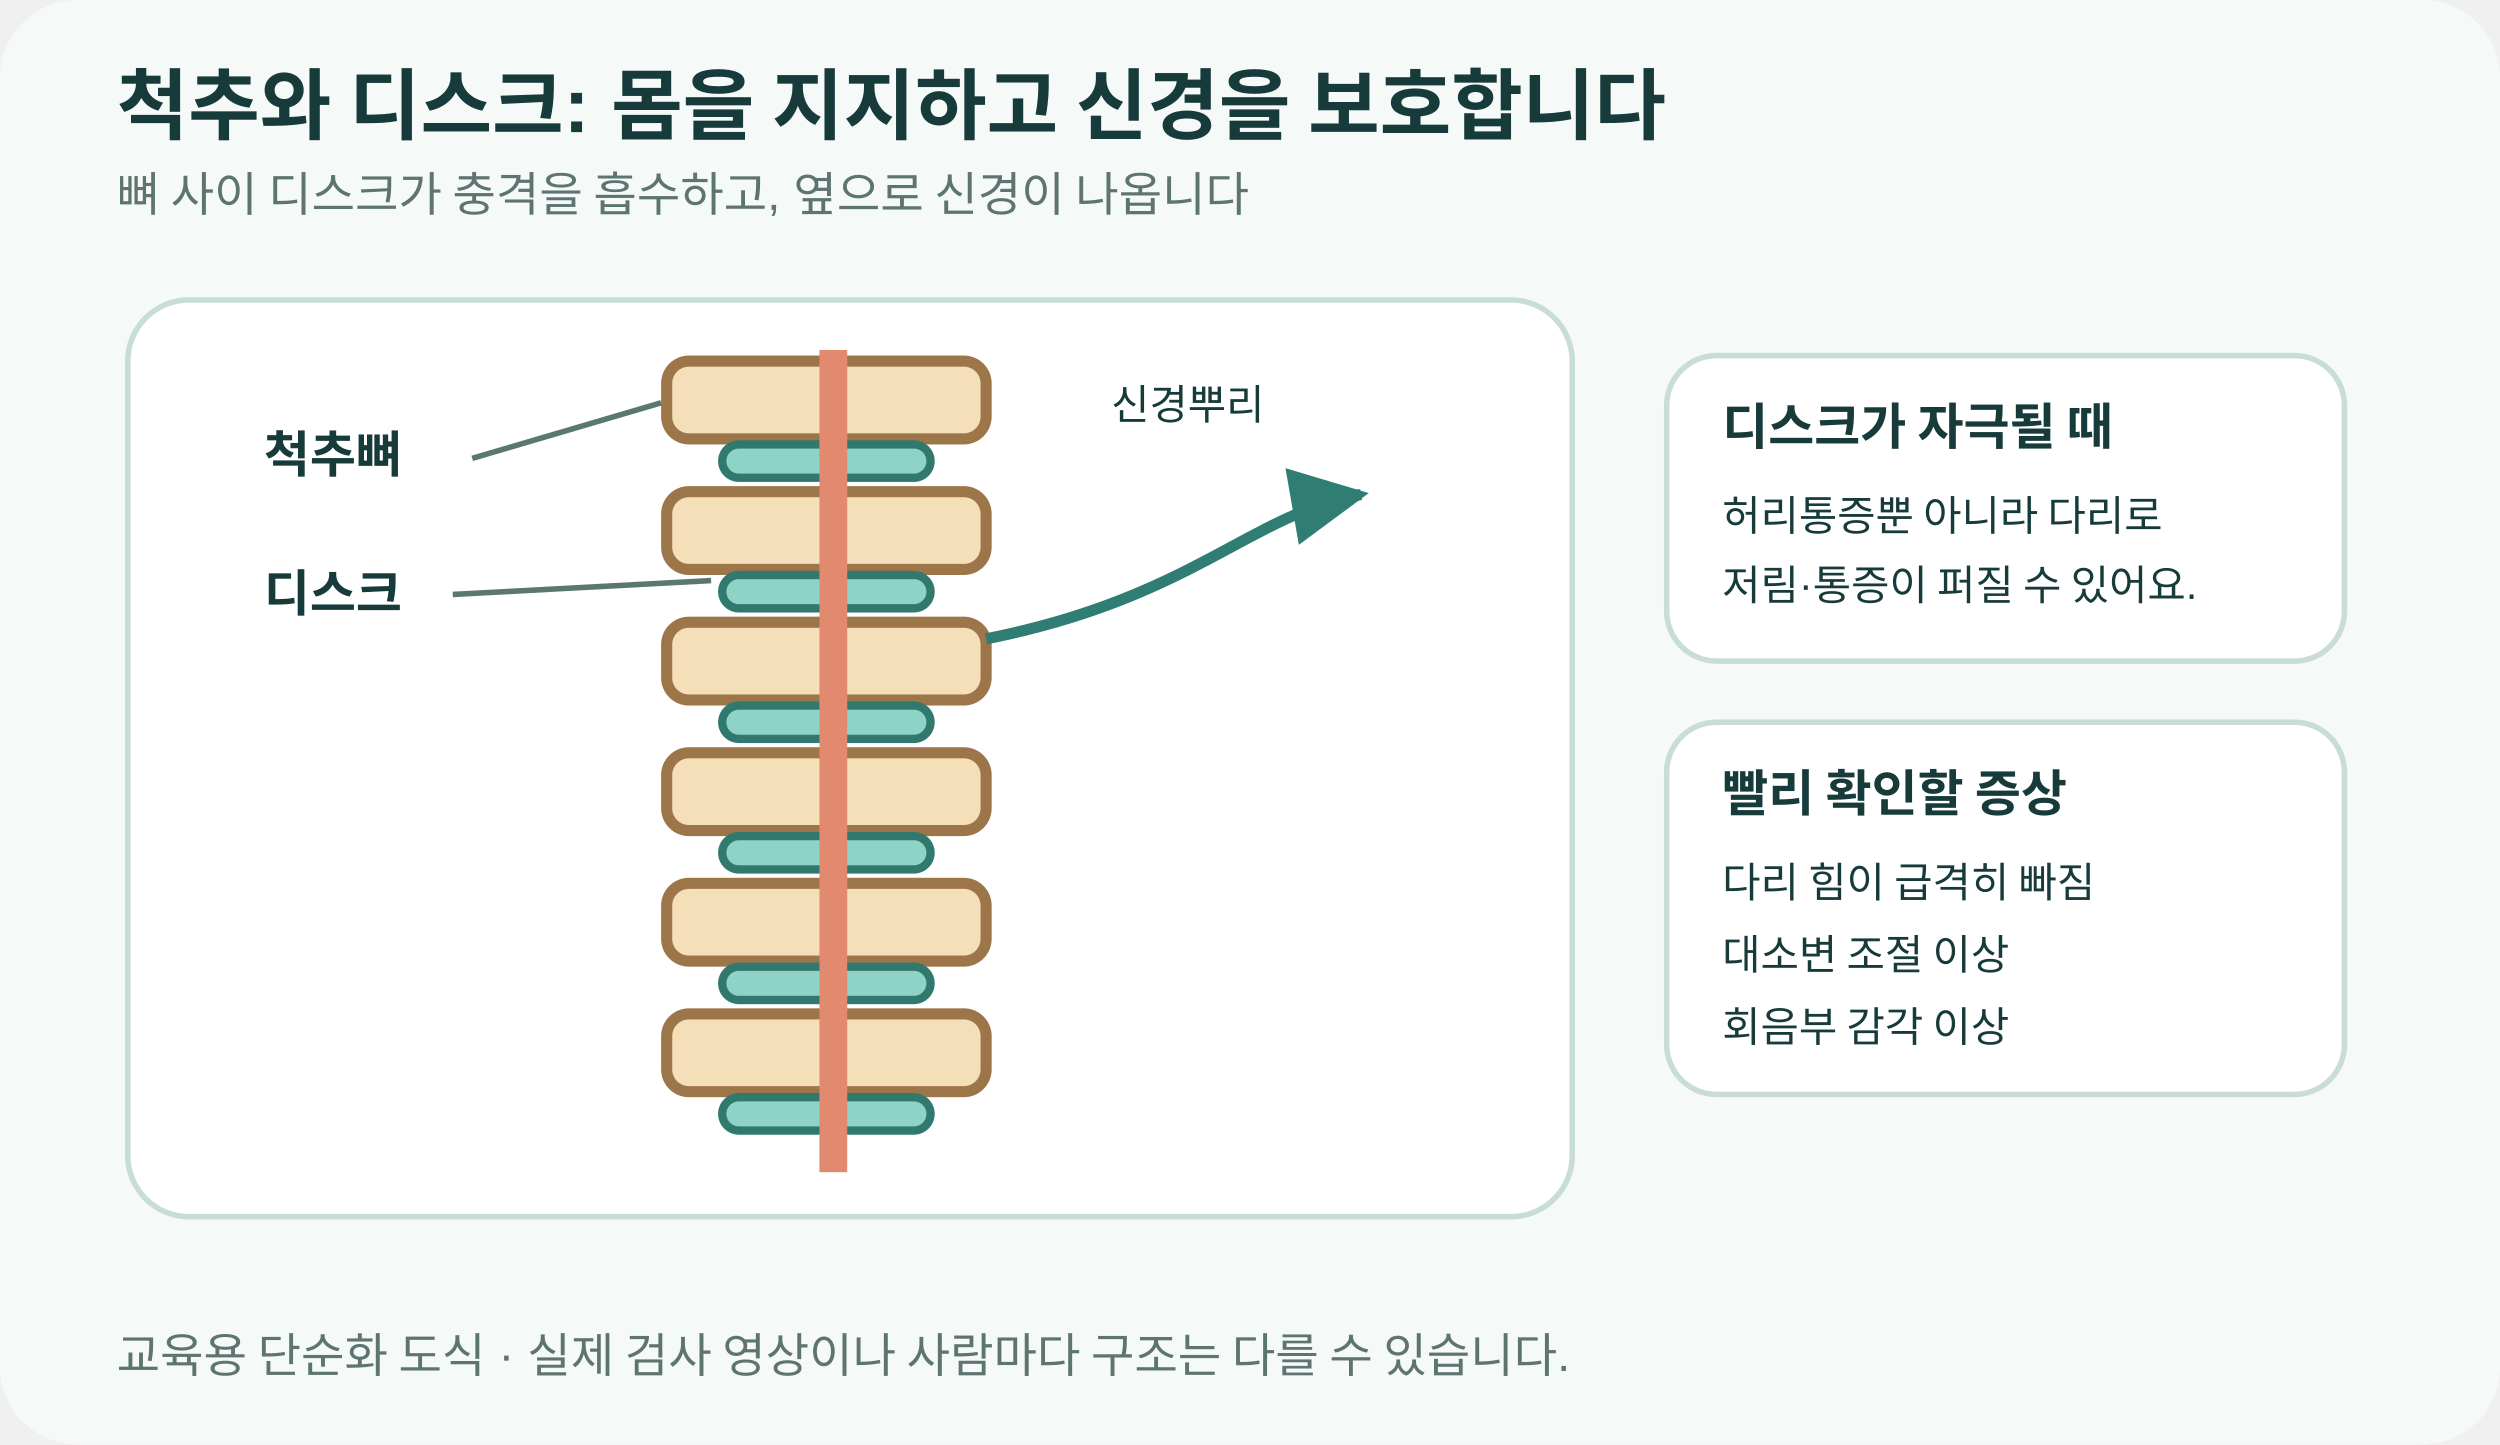
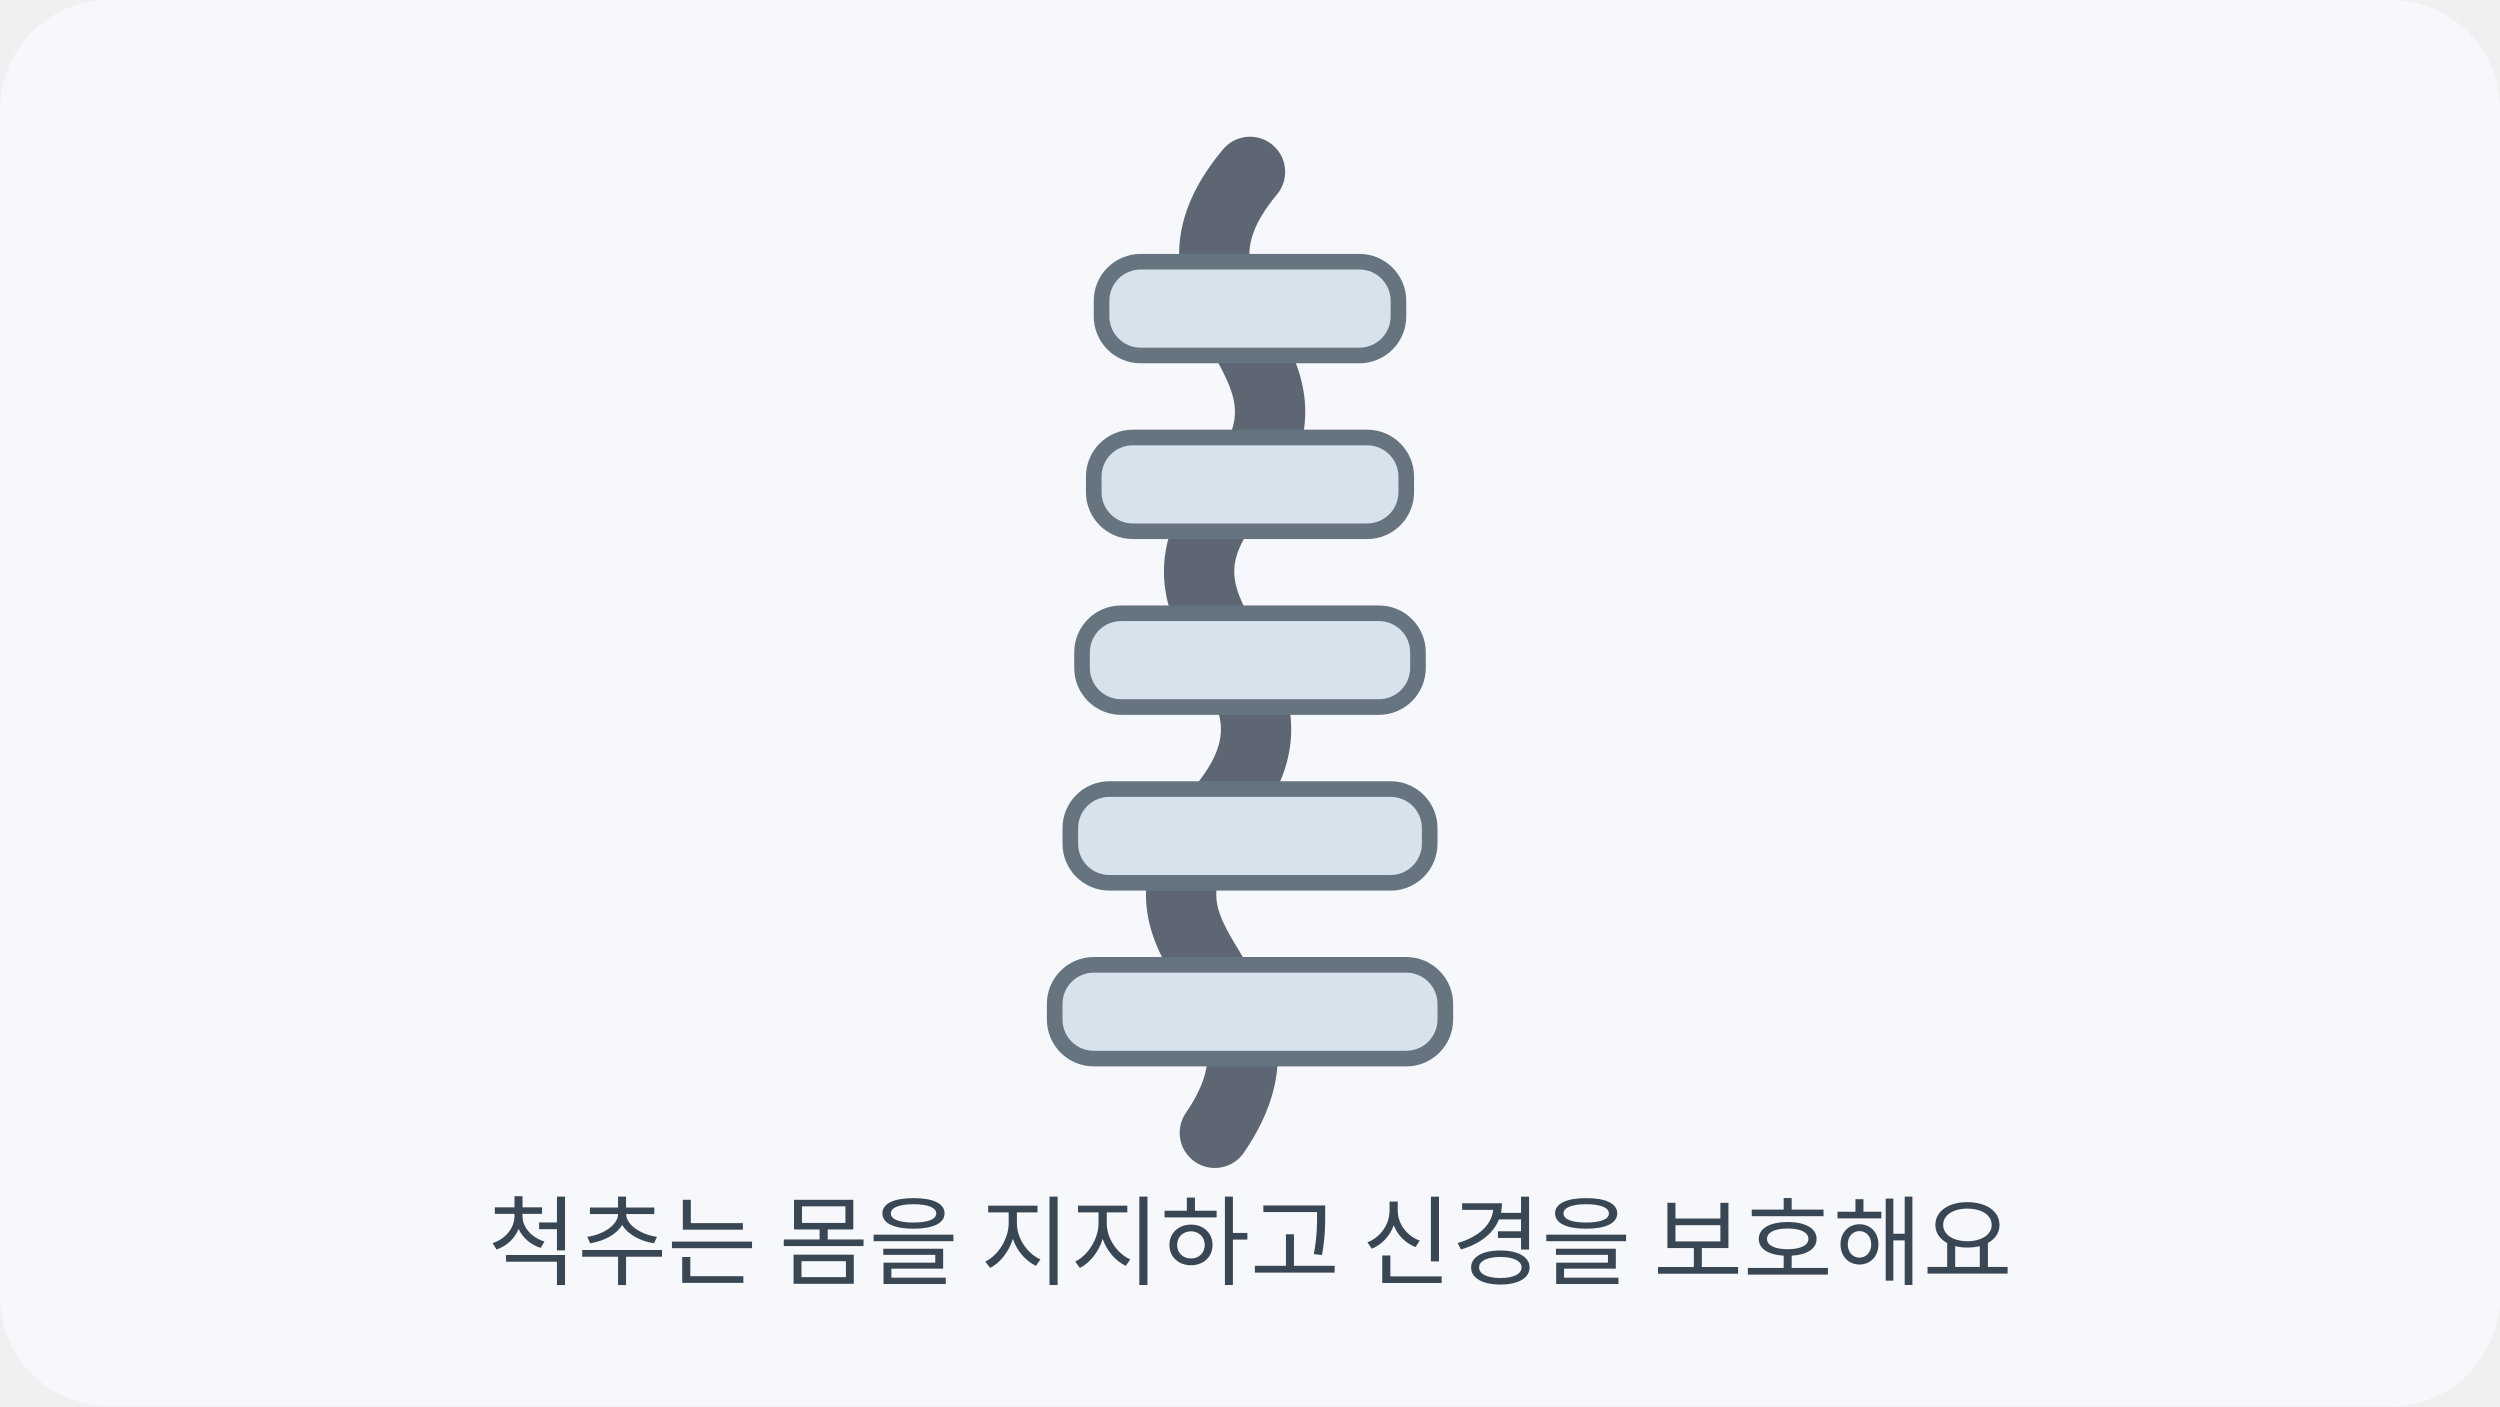
- <svg xmlns="http://www.w3.org/2000/svg" viewBox="0 0 900 520" role="img">
-   <rect width="900" height="520" rx="28" fill="#f5faf8" />
-   <style>text{font-family:Arial,"Noto Sans KR",sans-serif;fill:#173b3a}.t{font-size:28px;font-weight:700}.s{font-size:17px;fill:#5e7470}.l{font-size:18px;font-weight:700}.m{font-size:15px}.box{fill:#fff;stroke:#c9ddd8;stroke-width:2}.line{stroke:#5a7772;stroke-width:2;fill:none}.arrow{stroke:#2f7d73;stroke-width:4;fill:none;marker-end:url(#a)}.bone{fill:#f4dfb9;stroke:#9c7649;stroke-width:4}.cart{fill:#8fd3c7;stroke:#31796f;stroke-width:3}.soft{fill:#eaa49b;stroke:#9a5148;stroke-width:3}.organ{fill:#d97774;stroke:#8e4b49;stroke-width:4}.blue{fill:#8fc4df;stroke:#467a96;stroke-width:3}.green{fill:#9bd5c7;stroke:#3c7b70;stroke-width:3}.gold{fill:#f3c876;stroke:#9c7635;stroke-width:3}</style>
-   <defs>
-     <marker id="a" viewBox="0 0 10 10" refX="9" refY="5" markerWidth="7" markerHeight="7" orient="auto-start-reverse">
-       <path d="M0 0L10 5L0 10Z" fill="#2f7d73" />
-     </marker>
-   </defs>
-   <text x="42" y="48" class="t">척추와 디스크: 몸을 지지하고 신경을 보호합니다</text>
-   <text x="42" y="76" class="s">뼈 사이 디스크가 충격을 흡수하고, 옆으로 신경이 나옵니다</text>
-   <rect x="46" y="108" width="520" height="330" rx="22" class="box" />
-   <rect x="240" y="130" width="115" height="28" rx="8" class="bone" />
-   <rect x="260" y="160" width="75" height="12" rx="6" class="cart" />
-   <rect x="240" y="177" width="115" height="28" rx="8" class="bone" />
-   <rect x="260" y="207" width="75" height="12" rx="6" class="cart" />
-   <rect x="240" y="224" width="115" height="28" rx="8" class="bone" />
-   <rect x="260" y="254" width="75" height="12" rx="6" class="cart" />
-   <rect x="240" y="271" width="115" height="28" rx="8" class="bone" />
-   <rect x="260" y="301" width="75" height="12" rx="6" class="cart" />
-   <rect x="240" y="318" width="115" height="28" rx="8" class="bone" />
-   <rect x="260" y="348" width="75" height="12" rx="6" class="cart" />
-   <rect x="240" y="365" width="115" height="28" rx="8" class="bone" />
-   <rect x="260" y="395" width="75" height="12" rx="6" class="cart" />
-   <path d="M300 126 L300 422" stroke="#e18a70" stroke-width="10" fill="none" />
-   <path d="M355 230 C430 215 450 185 490 178" class="arrow" />
-   <text x="400" y="151" class="m">신경뿌리</text>
-   <text x="95" y="170" class="l">척추뼈</text>
-   <line x1="170" y1="165" x2="238" y2="145" class="line" />
-   <text x="95" y="220" class="l">디스크</text>
-   <line x1="163" y1="214" x2="256" y2="209" class="line" />
-   <rect x="600" y="128" width="244" height="110" rx="18" class="box" />
-   <text x="620" y="160" class="l">디스크가 자극될 때</text>
-   <text x="620" y="191" class="m">허리통증뿐 아니라 다리로</text>
-   <text x="620" y="216" class="m">저림·통증이 퍼질 수 있어요.</text>
-   <rect x="600" y="260" width="244" height="134" rx="18" class="box" />
-   <text x="620" y="292" class="l">빨리 확인할 증상</text>
-   <text x="620" y="323" class="m">다리 힘이 급격히 빠짐</text>
-   <text x="620" y="349" class="m">대소변 조절 이상</text>
-   <text x="620" y="375" class="m">회음부 감각 이상</text>
-   <text x="42" y="494" class="s">교육용 단순화 도식 · 실제 검사 영상이나 사람마다 구조는 다를 수 있습니다.</text>
+ <svg xmlns="http://www.w3.org/2000/svg" viewBox="0 0 640 360" role="img" aria-labelledby="t d">
+   <rect width="640" height="360" rx="28" fill="#f6f8fb" />
+   <path d="M320 44c-30 36 26 47-4 82s27 46-4 82 25 44-1 82" fill="none" stroke="#5e6673" stroke-width="18" stroke-linecap="round" />
+   <g fill="#d8e2eb" stroke="#667480" stroke-width="4">
+     <rect x="282" y="67" width="76" height="24" rx="10" />
+     <rect x="280" y="112" width="80" height="24" rx="10" />
+     <rect x="277" y="157" width="86" height="24" rx="10" />
+     <rect x="274" y="202" width="92" height="24" rx="10" />
+     <rect x="270" y="247" width="100" height="24" rx="10" />
+   </g>
+   <text x="320" y="327" text-anchor="middle" font-family="sans-serif" font-size="25" fill="#394653">척추는 몸을 지지하고 신경을 보호해요</text>
</svg>
